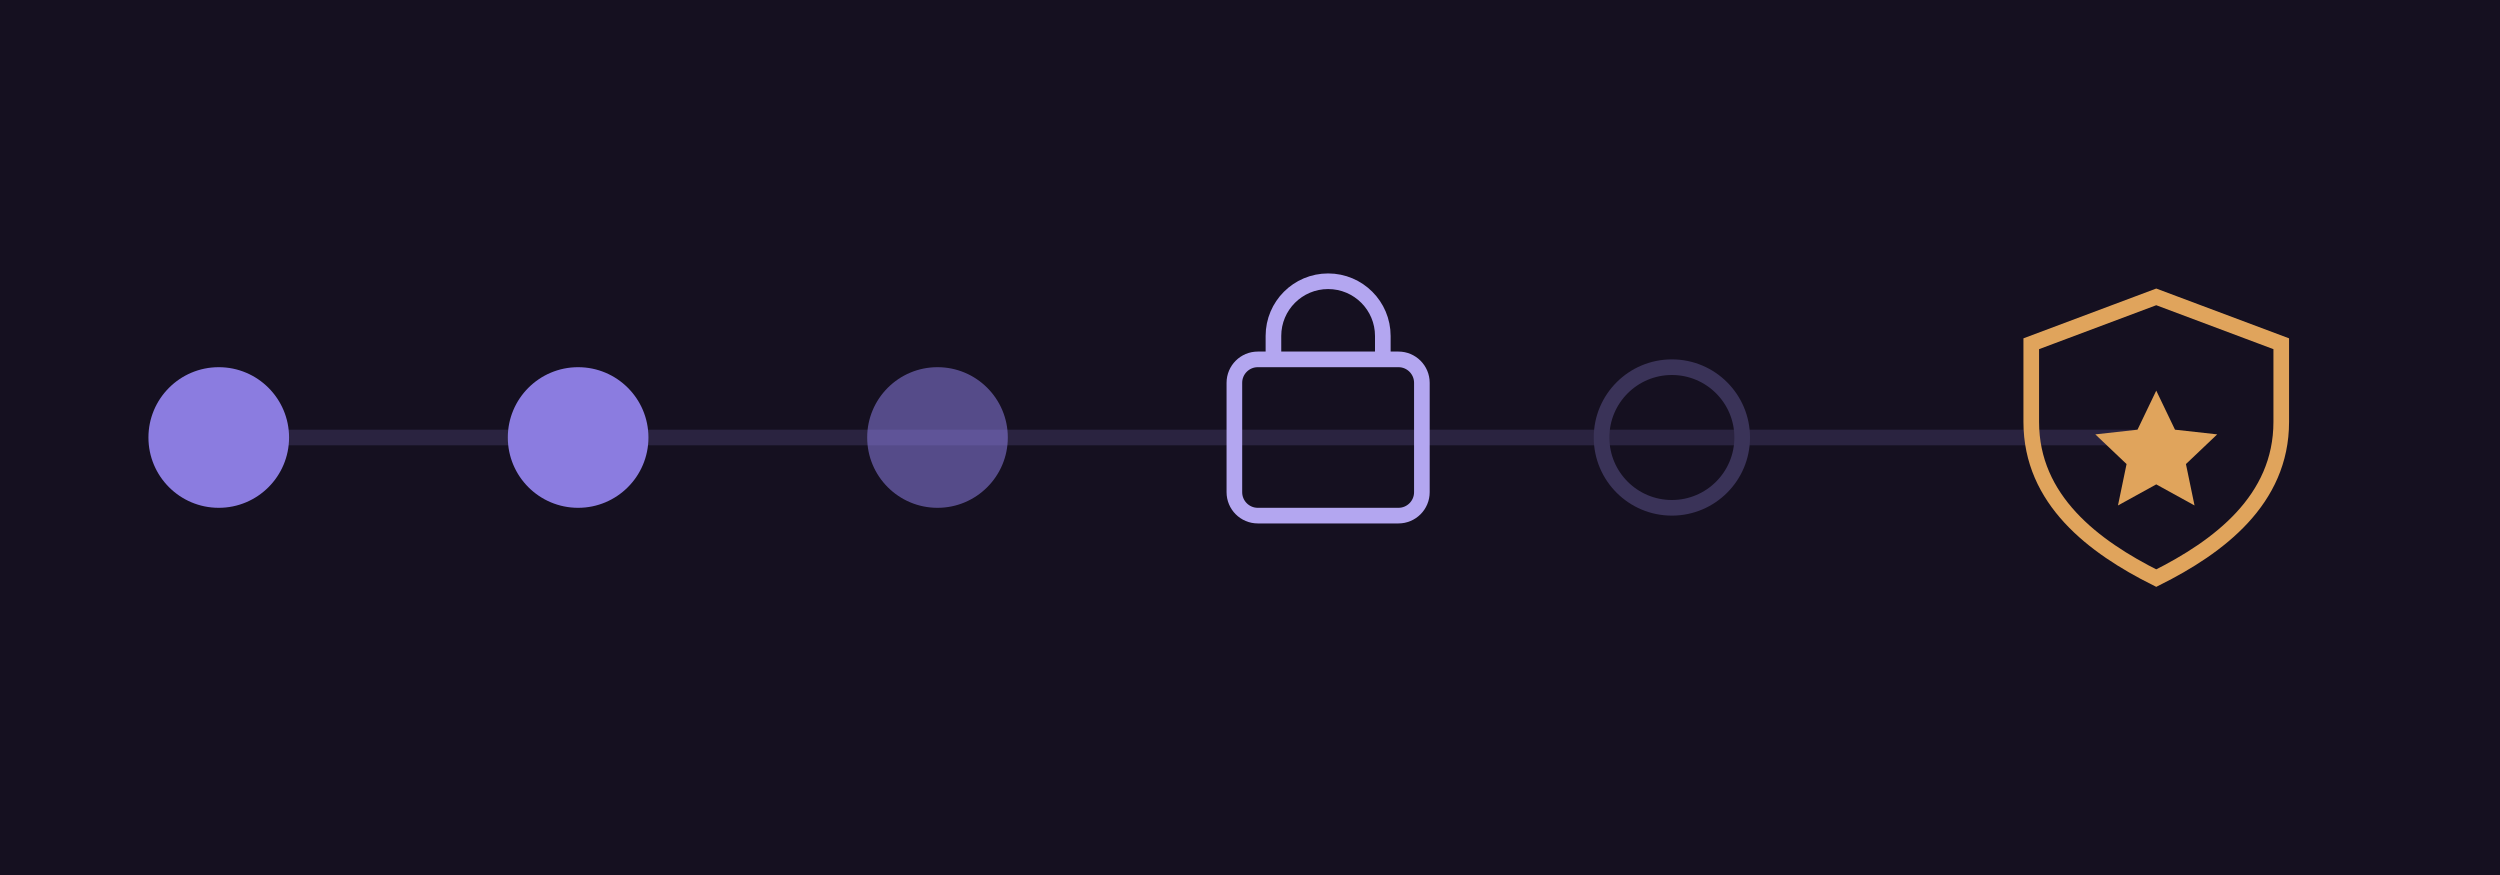
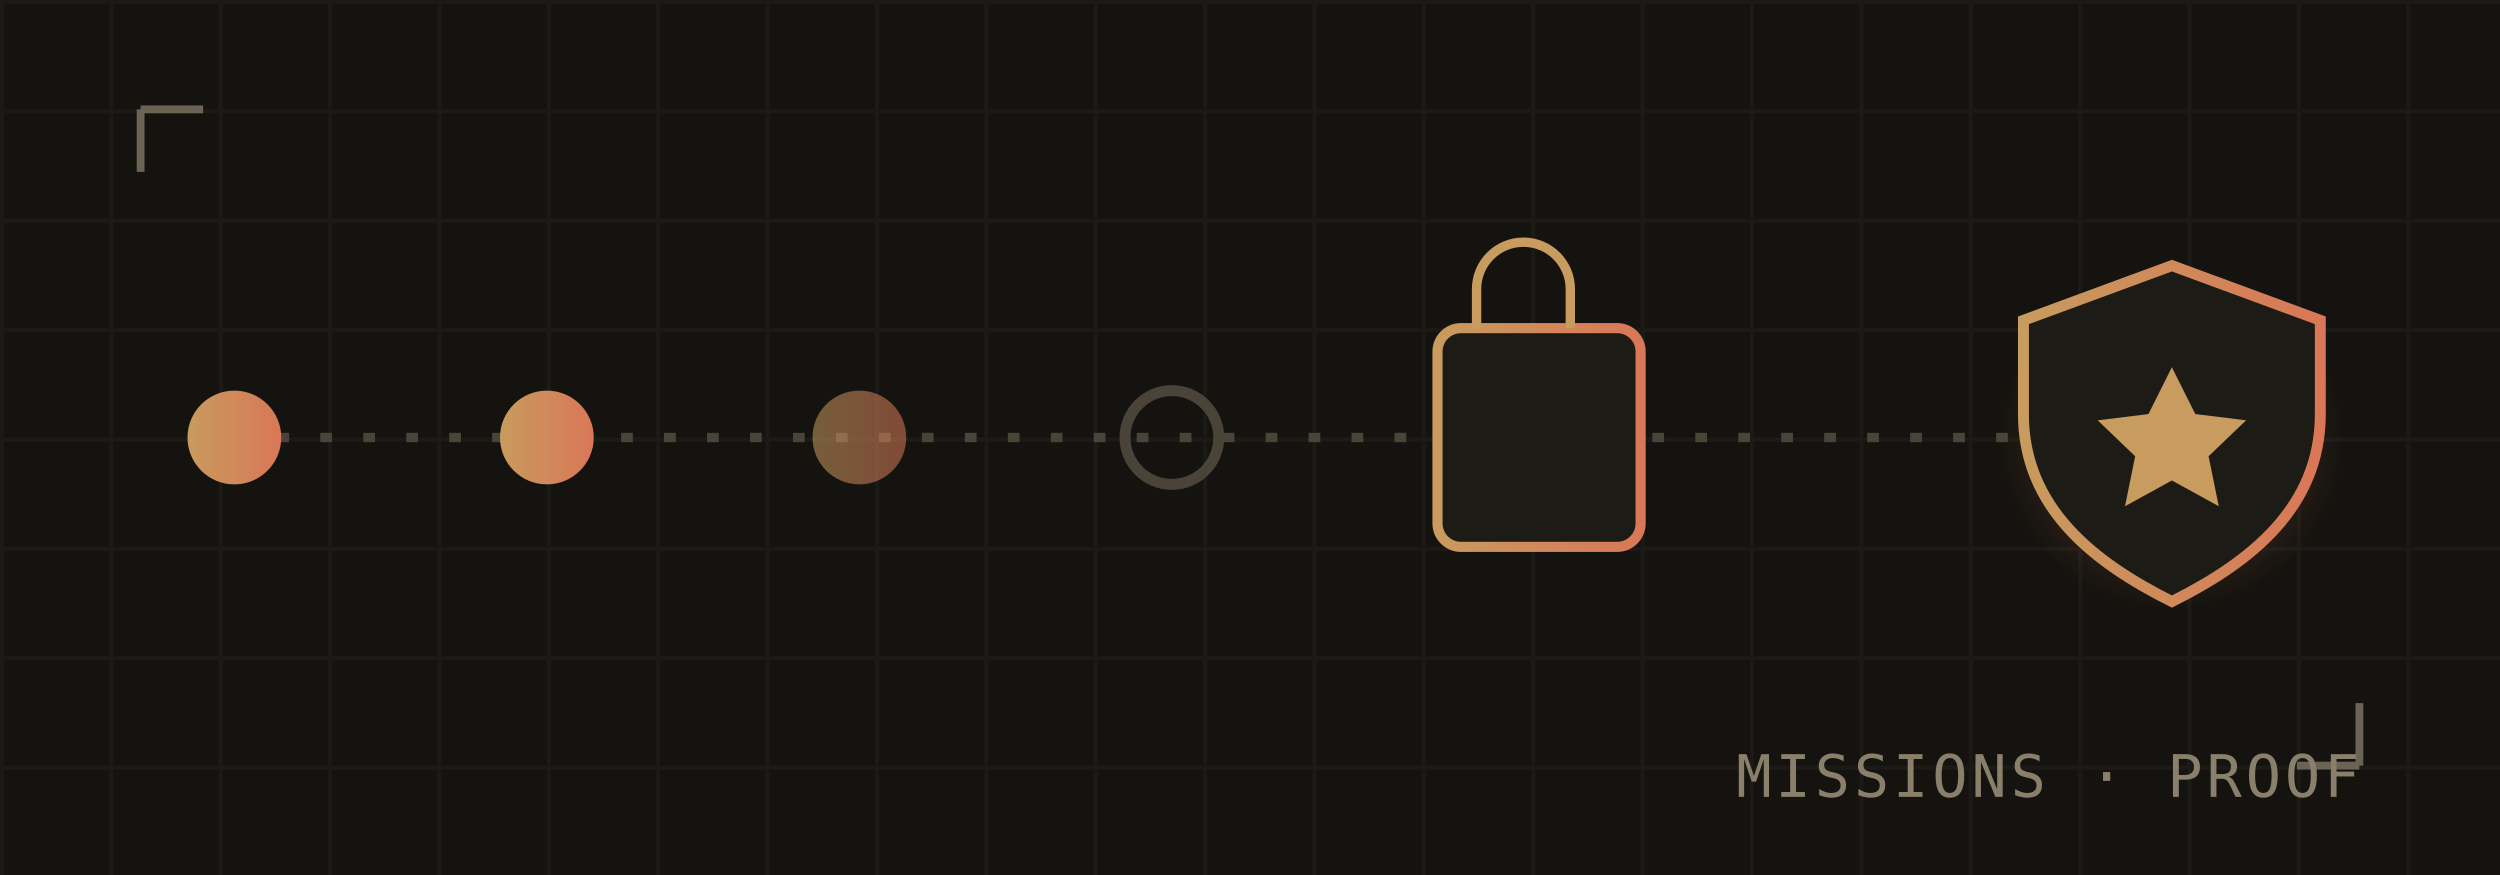
- <svg xmlns="http://www.w3.org/2000/svg" viewBox="0 0 320 112" role="img" aria-label="Forge learning OS: a mission path with completed nodes, a gate and a proof badge">
-   <rect width="320" height="112" fill="#151020" />
-   <line x1="28" y1="56" x2="276" y2="56" stroke="#2a2340" stroke-width="2" />
-   <circle cx="28" cy="56" r="9" fill="#8B7CE0" />
-   <circle cx="74" cy="56" r="9" fill="#8B7CE0" />
-   <circle cx="120" cy="56" r="9" fill="#8B7CE0" opacity="0.55" />
-   <rect x="158" y="46" width="24" height="20" rx="3" fill="none" stroke="#b3a6f0" stroke-width="2" />
-   <path d="M163 46 v-3 a7 7 0 0 1 14 0 v3" fill="none" stroke="#b3a6f0" stroke-width="2" />
-   <circle cx="214" cy="56" r="9" fill="none" stroke="#3a3358" stroke-width="2" />
-   <path d="M276 38 l16 6 v10 c0 10 -8 16 -16 20 c-8 -4 -16 -10 -16 -20 v-10 z" fill="none" stroke="#E0A45C" stroke-width="2" />
-   <path d="M276 50 l2.4 5 l5.4 .6 l-4 3.8 l1.1 5.3 l-4.9 -2.7 l-4.9 2.7 l1.1 -5.3 l-4 -3.8 l5.4 -.6 z" fill="#E0A45C" />
+ <svg xmlns="http://www.w3.org/2000/svg" viewBox="0 0 320 112" role="img" aria-label="Forge Learning OS: a mission waypoint path passing through a gate into a proof badge">
+   <defs>
+     <linearGradient id="g" x1="0" y1="0" x2="1" y2="0">
+       <stop offset="0" stop-color="#C89B5E" />
+       <stop offset="1" stop-color="#D97757" />
+     </linearGradient>
+     <radialGradient id="glow" cx="50%" cy="50%" r="50%">
+       <stop offset="0" stop-color="#D97757" stop-opacity="0.45" />
+       <stop offset="1" stop-color="#D97757" stop-opacity="0" />
+     </radialGradient>
+     <pattern id="grid" width="14" height="14" patternUnits="userSpaceOnUse">
+       <path d="M14 0H0V14" fill="none" stroke="#F5F0E6" stroke-opacity="0.035" />
+     </pattern>
+   </defs>
+   <rect width="320" height="112" fill="#15130F" />
+   <rect width="320" height="112" fill="url(#grid)" />
+   <path d="M18 14 L18 22 M18 14 L26 14 M302 98 L302 90 M302 98 L294 98" stroke="#6B6353" stroke-width="1" />
+   <line x1="30" y1="56" x2="278" y2="56" stroke="#4A4438" stroke-width="1.2" stroke-dasharray="1.5 4" />
+   <circle cx="30" cy="56" r="6" fill="url(#g)" />
+   <circle cx="70" cy="56" r="6" fill="url(#g)" />
+   <circle cx="110" cy="56" r="6" fill="url(#g)" opacity="0.55" />
+   <circle cx="150" cy="56" r="6" fill="none" stroke="#4A4438" stroke-width="1.4" />
+   <rect x="184" y="42" width="26" height="28" rx="3" fill="#1D1B15" stroke="url(#g)" stroke-width="1.3" />
+   <path d="M189 42 v-5 a6 6 0 0 1 12 0 v5" fill="none" stroke="#C89B5E" stroke-width="1.2" />
+   <circle cx="278" cy="56" r="22" fill="url(#glow)" />
+   <path d="M278 34 l19 7 v12 c0 12 -9 19 -19 24 c-10 -5 -19 -12 -19 -24 v-12 z" fill="#1D1B15" stroke="url(#g)" stroke-width="1.4" />
+   <path d="M278 47 l3 6 l6.5 0.8 l-4.8 4.6 l1.3 6.4 l-6 -3.3 l-6 3.3 l1.3 -6.4 l-4.8 -4.6 l6.5 -0.8 z" fill="#C89B5E" />
+   <text x="302" y="102" text-anchor="end" font-family="ui-monospace,monospace" font-size="7.5" letter-spacing="0.5" fill="#8A7F6B">MISSIONS · PROOF</text>
</svg>
